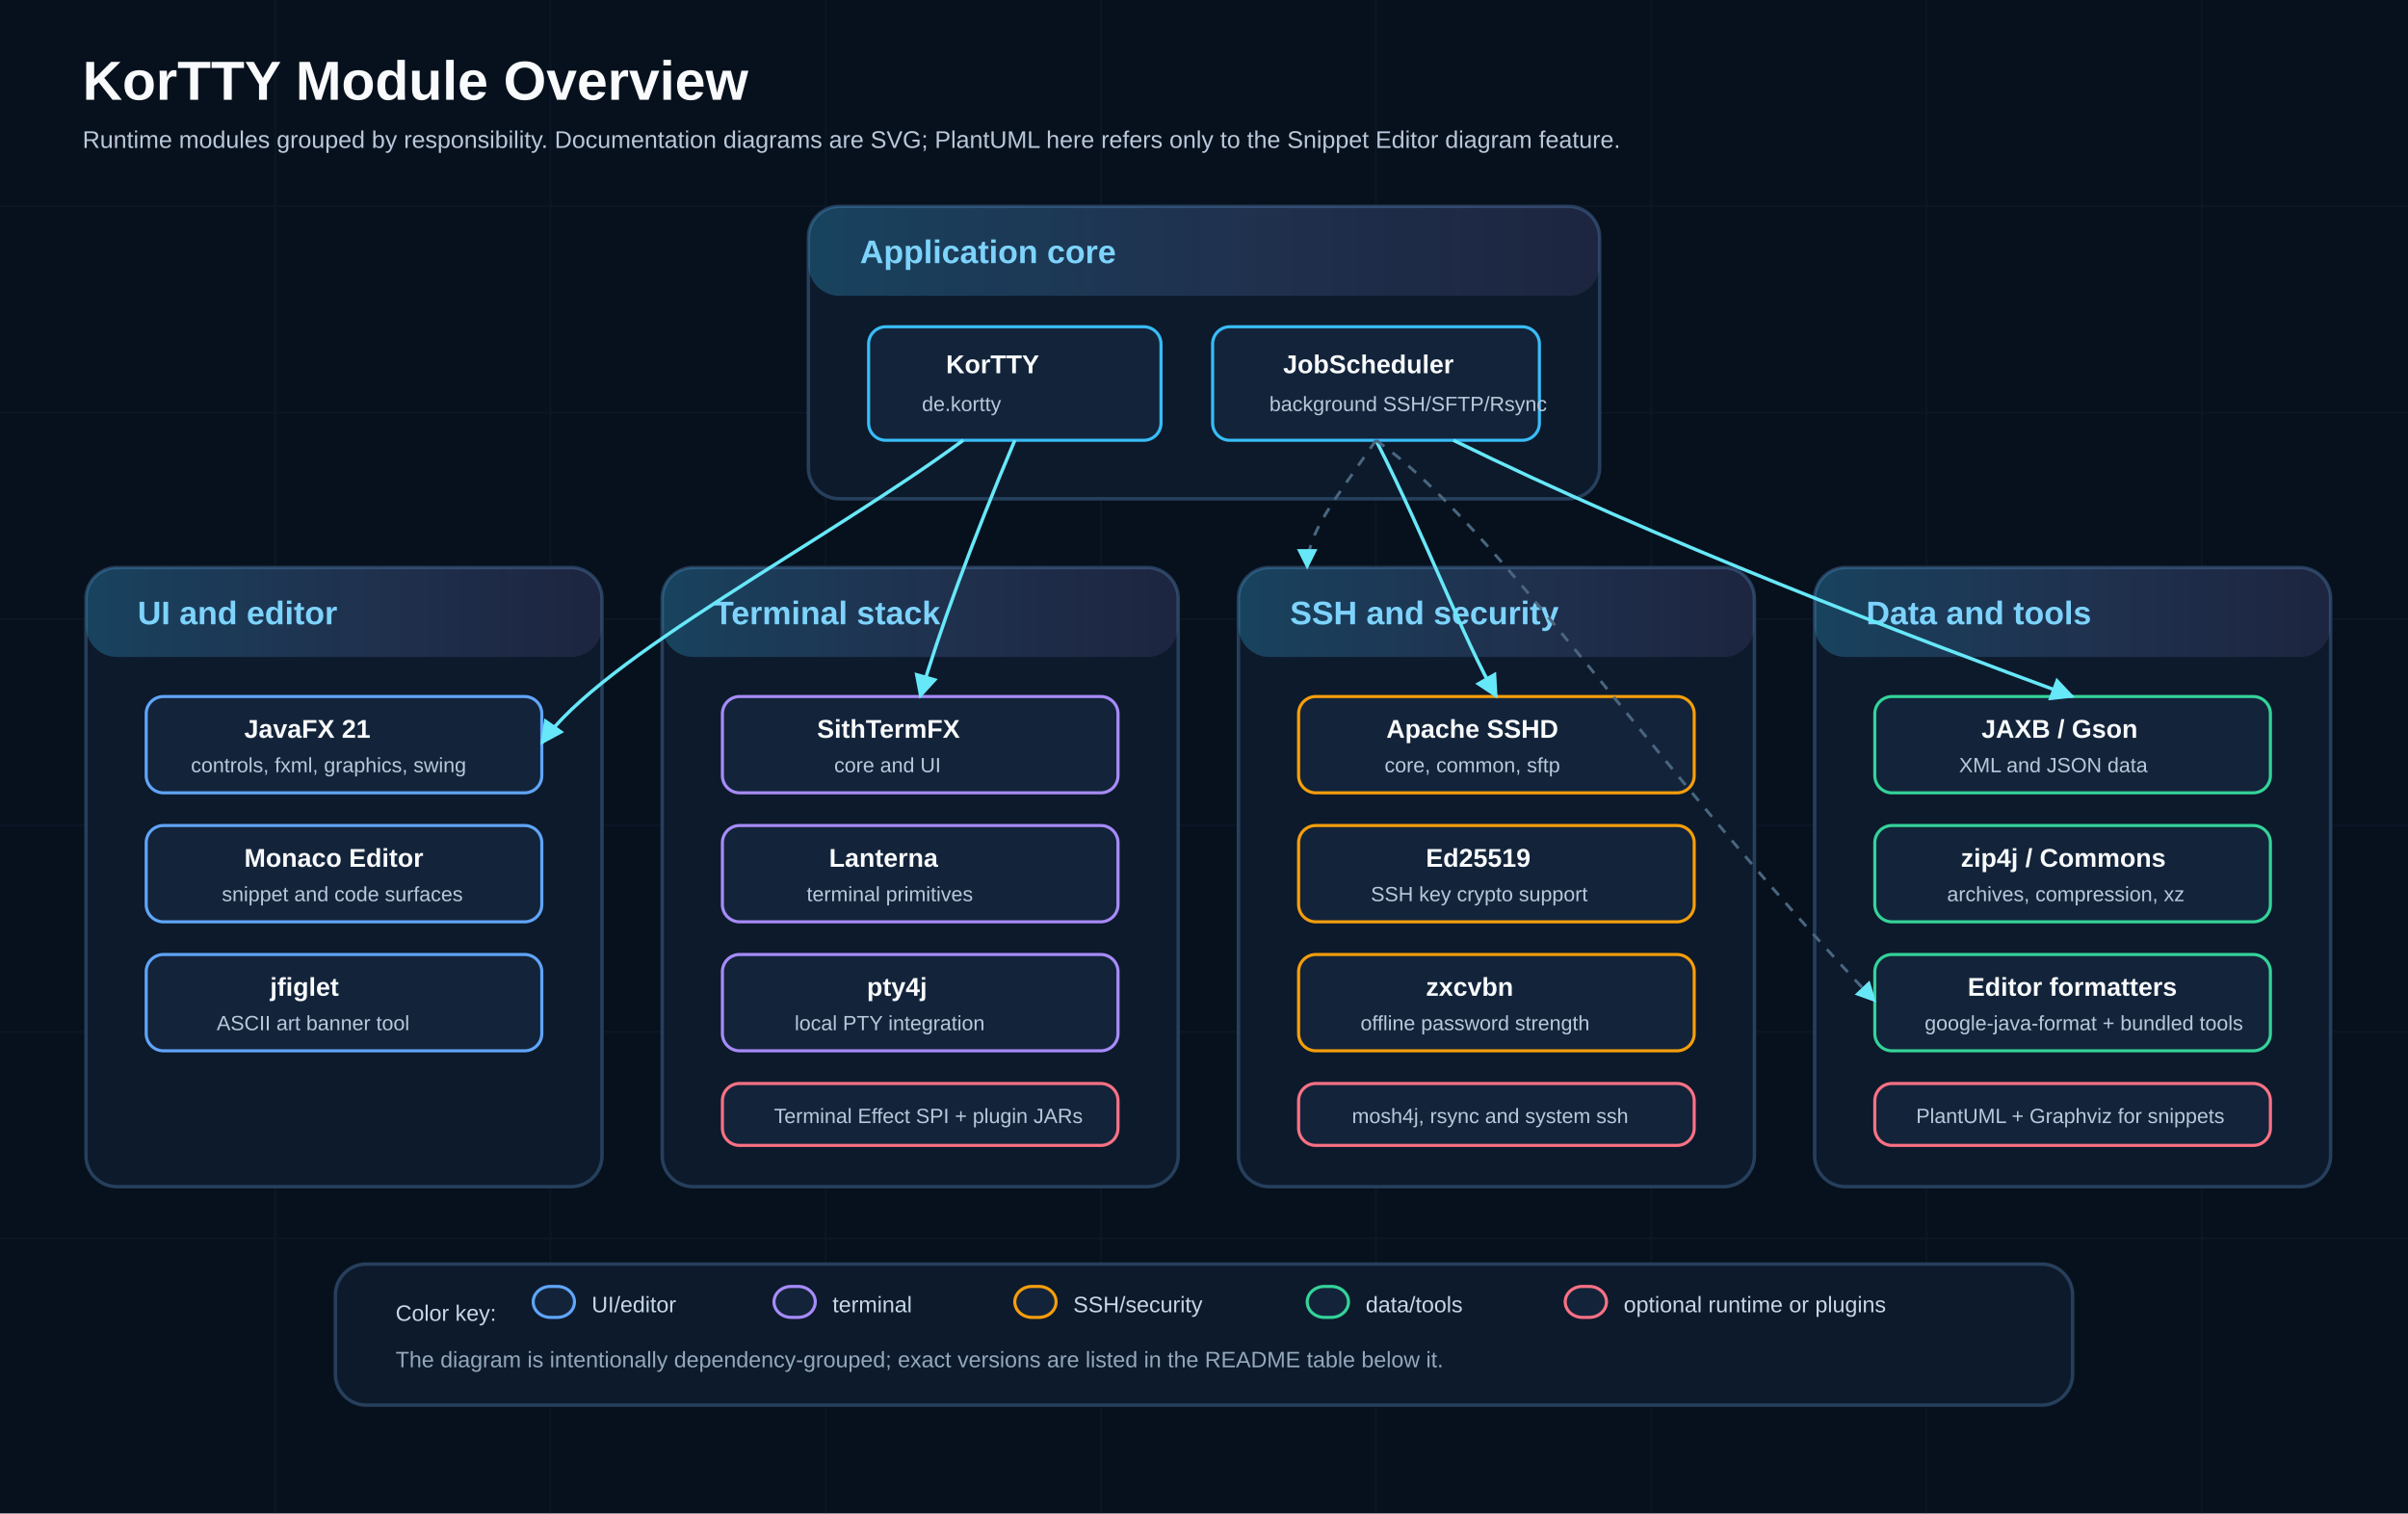
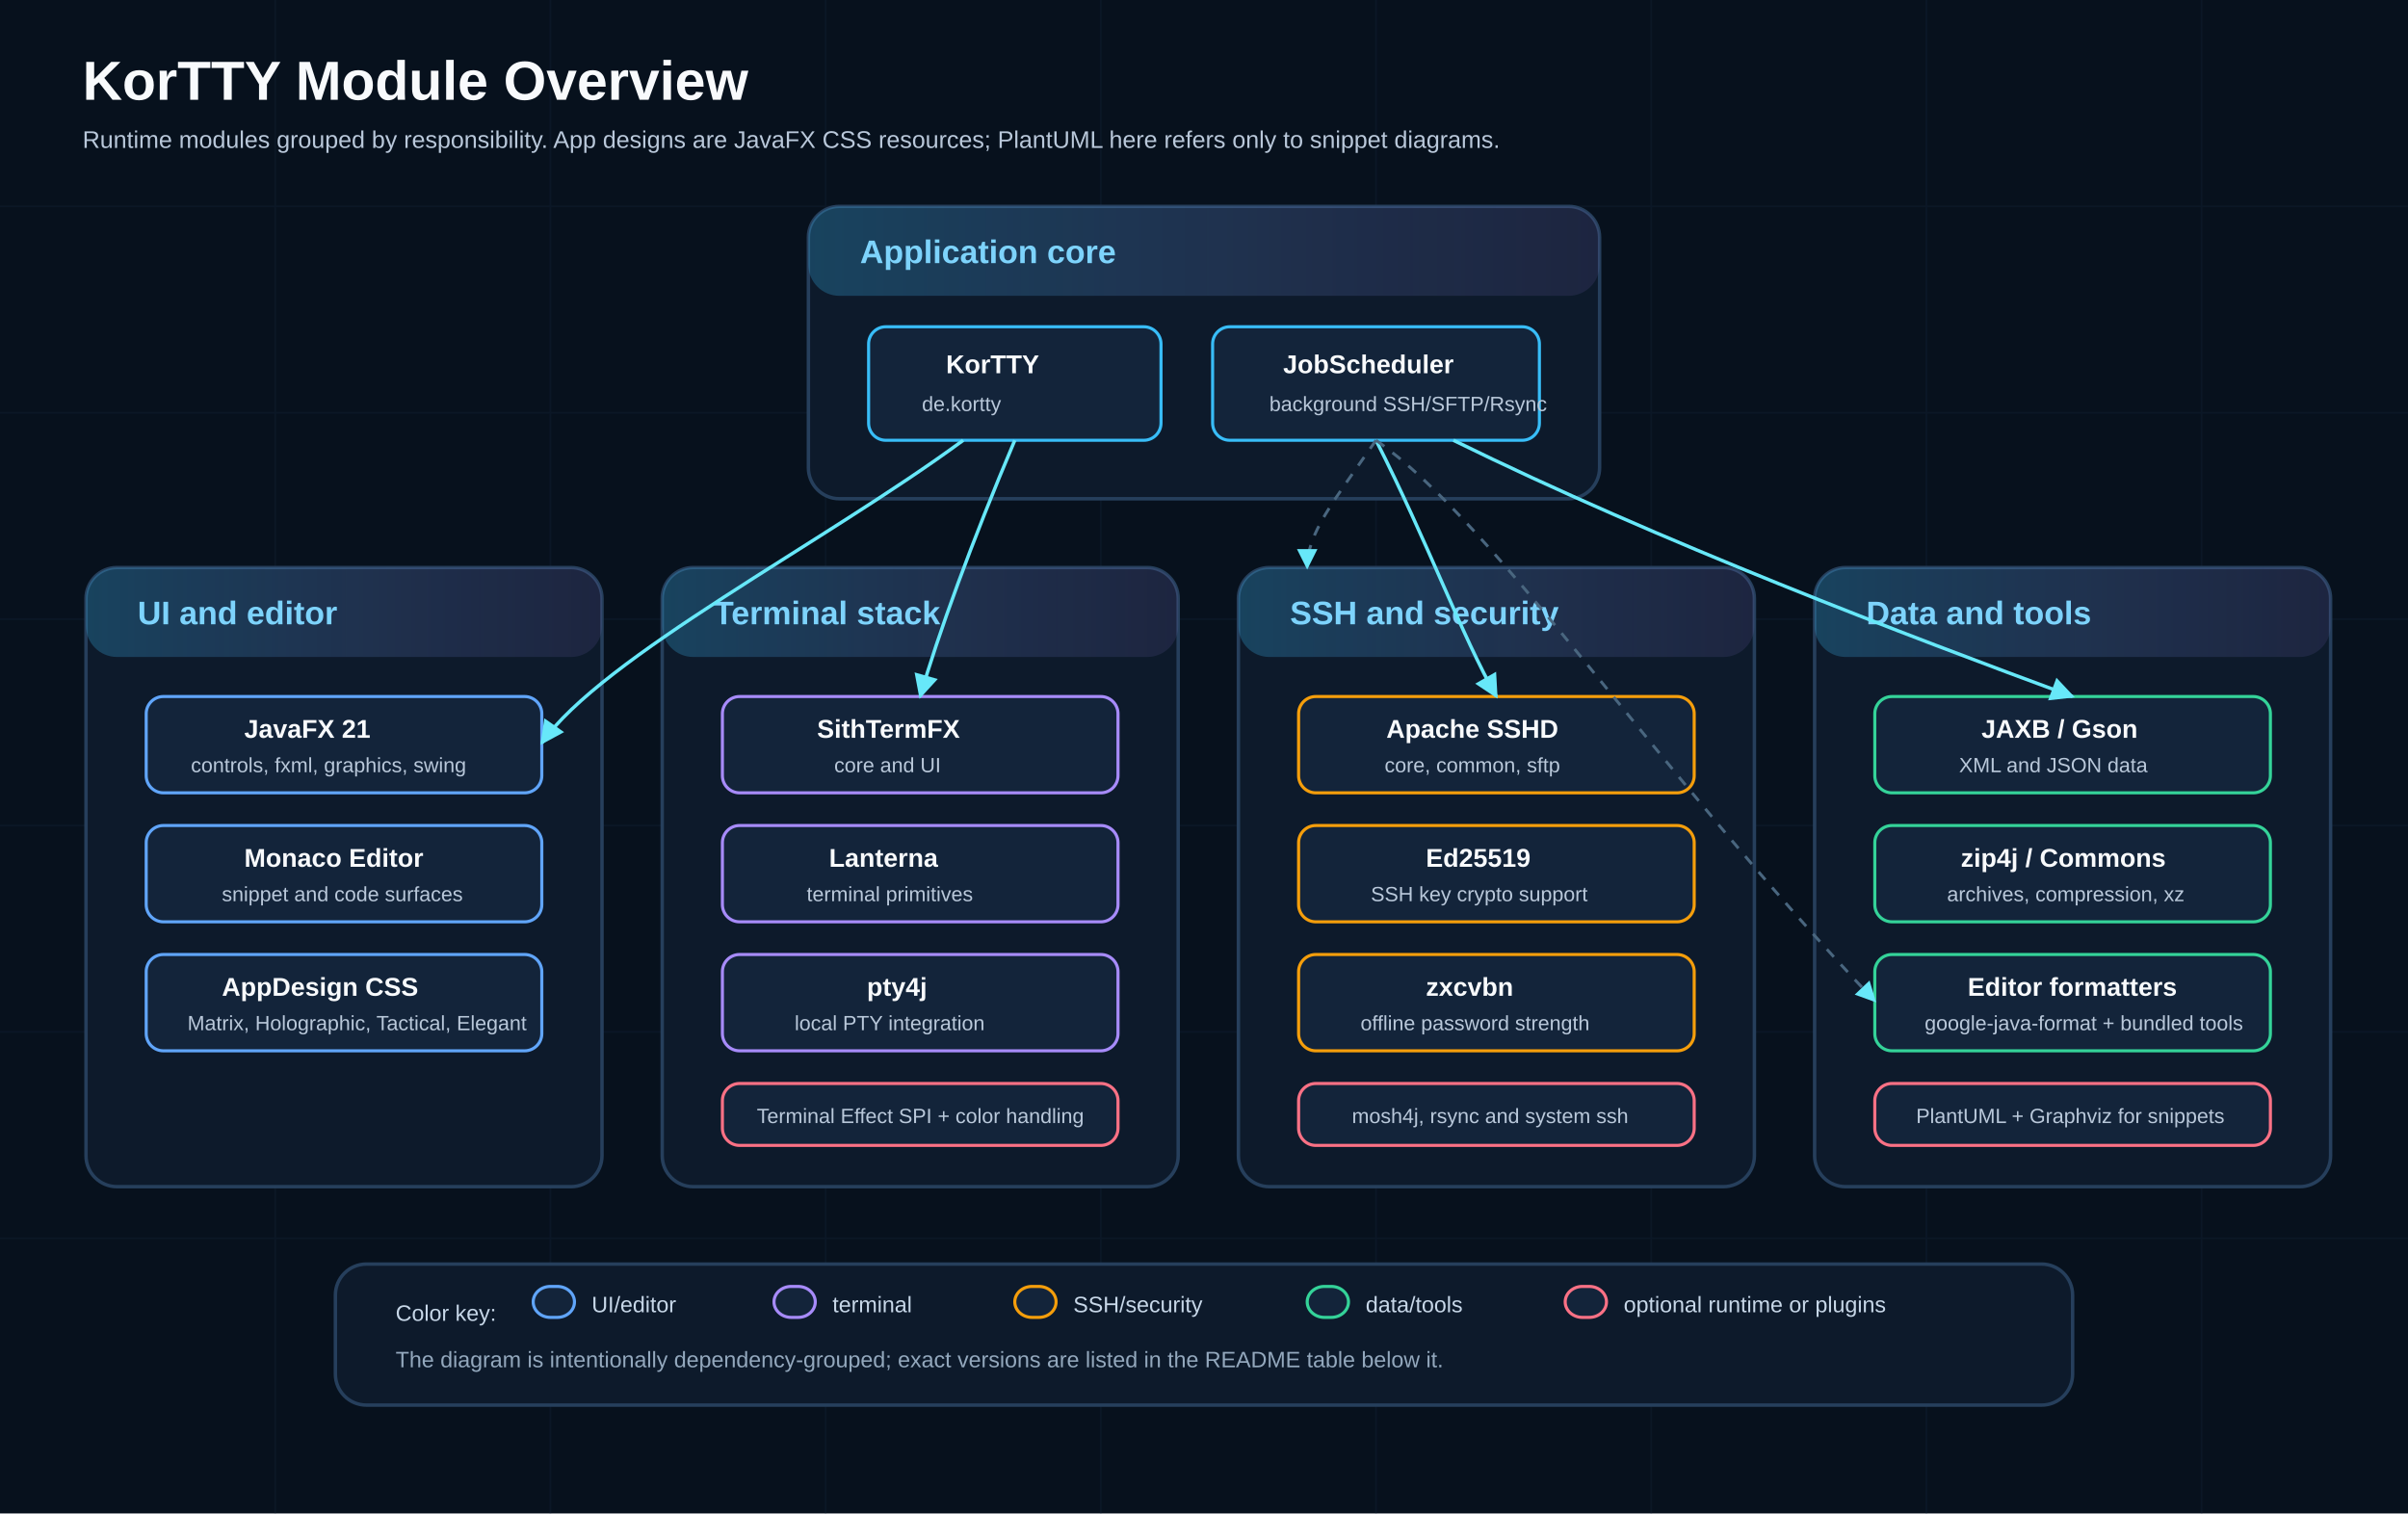
<svg xmlns="http://www.w3.org/2000/svg" viewBox="0 0 1400 880" role="img" aria-labelledby="title desc">
  <defs>
    <marker id="arrow" viewBox="0 0 10 10" refX="9" refY="5" markerWidth="7" markerHeight="7" orient="auto-start-reverse">
      <path d="M 0 0 L 10 5 L 0 10 z" fill="#67e8f9" />
    </marker>
    <linearGradient id="headerGlow" x1="0" y1="0" x2="1" y2="0">
      <stop offset="0" stop-color="#38bdf8" stop-opacity="0.25" />
      <stop offset="1" stop-color="#a78bfa" stop-opacity="0.1" />
    </linearGradient>
    <style>
      text{font-family:Arial,Helvetica,sans-serif;fill:#e6f3ff;font-size:16px}
      .bg{fill:#07111d}
      .grid{stroke:#13243a;stroke-width:1}
      .title{font-size:32px;font-weight:700;fill:#f8fafc}
      .subtitle{font-size:14px;fill:#b9c8da}
      .panel{fill:#0d1a2b;stroke:#263f5c;stroke-width:2;rx:18}
      .panelHeader{fill:url(#headerGlow);stroke:#263f5c;stroke-width:0;rx:18}
      .groupTitle{font-size:19px;font-weight:700;fill:#7dd3fc}
      .box{fill:#13243a;stroke:#64748b;stroke-width:1.8;rx:10}
      .core{stroke:#38bdf8}
      .ui{stroke:#60a5fa}
      .terminal{stroke:#a78bfa}
      .security{stroke:#f59e0b}
      .data{stroke:#34d399}
      .optional{stroke:#fb7185}
      .label{font-size:15px;font-weight:700;fill:#f8fafc}
      .detail{font-size:12px;fill:#b9c8da}
      .note{font-size:13px;fill:#93a8bd}
      .line{stroke:#67e8f9;stroke-width:2;fill:none;marker-end:url(#arrow)}
      .softLine{stroke:#49667f;stroke-width:1.7;fill:none;stroke-dasharray:6 6;marker-end:url(#arrow)}
      .legend{font-size:13px;fill:#c7d7e8}
    </style>
  </defs>
  <rect class="bg" width="1400" height="880" />
  <path class="grid" d="M 0 120 H 1400 M 0 240 H 1400 M 0 360 H 1400 M 0 480 H 1400 M 0 600 H 1400 M 0 720 H 1400 M 160 0 V 880 M 320 0 V 880 M 480 0 V 880 M 640 0 V 880 M 800 0 V 880 M 960 0 V 880 M 1120 0 V 880 M 1280 0 V 880" opacity="0.32" />
  <text class="title" x="48" y="58">KorTTY Module Overview</text>
-   <text class="subtitle" x="48" y="86">Runtime modules grouped by responsibility. Documentation diagrams are SVG; PlantUML here refers only to the Snippet Editor diagram feature.</text>
+   <text class="subtitle" x="48" y="86">Runtime modules grouped by responsibility. App designs are JavaFX CSS resources; PlantUML here refers only to snippet diagrams.</text>
  <rect class="panel" x="470" y="120" width="460" height="170" />
  <rect class="panelHeader" x="470" y="120" width="460" height="52" />
  <text class="groupTitle" x="500" y="153">Application core</text>
  <rect class="box core" x="505" y="190" width="170" height="66" />
  <text class="label" x="550" y="217">KorTTY</text>
  <text class="detail" x="536" y="239">de.kortty</text>
  <rect class="box core" x="705" y="190" width="190" height="66" />
  <text class="label" x="746" y="217">JobScheduler</text>
  <text class="detail" x="738" y="239">background SSH/SFTP/Rsync</text>
  <rect class="panel" x="50" y="330" width="300" height="360" />
  <rect class="panelHeader" x="50" y="330" width="300" height="52" />
  <text class="groupTitle" x="80" y="363">UI and editor</text>
  <rect class="box ui" x="85" y="405" width="230" height="56" />
  <text class="label" x="142" y="429">JavaFX 21</text>
  <text class="detail" x="111" y="449">controls, fxml, graphics, swing</text>
  <rect class="box ui" x="85" y="480" width="230" height="56" />
  <text class="label" x="142" y="504">Monaco Editor</text>
  <text class="detail" x="129" y="524">snippet and code surfaces</text>
  <rect class="box ui" x="85" y="555" width="230" height="56" />
-   <text class="label" x="157" y="579">jfiglet</text>
-   <text class="detail" x="126" y="599">ASCII art banner tool</text>
+   <text class="label" x="129" y="579">AppDesign CSS</text>
+   <text class="detail" x="109" y="599">Matrix, Holographic, Tactical, Elegant</text>
  <rect class="panel" x="385" y="330" width="300" height="360" />
  <rect class="panelHeader" x="385" y="330" width="300" height="52" />
  <text class="groupTitle" x="415" y="363">Terminal stack</text>
  <rect class="box terminal" x="420" y="405" width="230" height="56" />
  <text class="label" x="475" y="429">SithTermFX</text>
  <text class="detail" x="485" y="449">core and UI</text>
  <rect class="box terminal" x="420" y="480" width="230" height="56" />
  <text class="label" x="482" y="504">Lanterna</text>
  <text class="detail" x="469" y="524">terminal primitives</text>
  <rect class="box terminal" x="420" y="555" width="230" height="56" />
  <text class="label" x="504" y="579">pty4j</text>
  <text class="detail" x="462" y="599">local PTY integration</text>
  <rect class="box optional" x="420" y="630" width="230" height="36" />
-   <text class="detail" x="450" y="653">Terminal Effect SPI + plugin JARs</text>
+   <text class="detail" x="440" y="653">Terminal Effect SPI + color handling</text>
  <rect class="panel" x="720" y="330" width="300" height="360" />
  <rect class="panelHeader" x="720" y="330" width="300" height="52" />
  <text class="groupTitle" x="750" y="363">SSH and security</text>
  <rect class="box security" x="755" y="405" width="230" height="56" />
  <text class="label" x="806" y="429">Apache SSHD</text>
  <text class="detail" x="805" y="449">core, common, sftp</text>
  <rect class="box security" x="755" y="480" width="230" height="56" />
  <text class="label" x="829" y="504">Ed25519</text>
  <text class="detail" x="797" y="524">SSH key crypto support</text>
  <rect class="box security" x="755" y="555" width="230" height="56" />
  <text class="label" x="829" y="579">zxcvbn</text>
  <text class="detail" x="791" y="599">offline password strength</text>
  <rect class="box optional" x="755" y="630" width="230" height="36" />
  <text class="detail" x="786" y="653">mosh4j, rsync and system ssh</text>
  <rect class="panel" x="1055" y="330" width="300" height="360" />
  <rect class="panelHeader" x="1055" y="330" width="300" height="52" />
  <text class="groupTitle" x="1085" y="363">Data and tools</text>
  <rect class="box data" x="1090" y="405" width="230" height="56" />
  <text class="label" x="1152" y="429">JAXB / Gson</text>
  <text class="detail" x="1139" y="449">XML and JSON data</text>
  <rect class="box data" x="1090" y="480" width="230" height="56" />
  <text class="label" x="1140" y="504">zip4j / Commons</text>
  <text class="detail" x="1132" y="524">archives, compression, xz</text>
  <rect class="box data" x="1090" y="555" width="230" height="56" />
  <text class="label" x="1144" y="579">Editor formatters</text>
  <text class="detail" x="1119" y="599">google-java-format + bundled tools</text>
  <rect class="box optional" x="1090" y="630" width="230" height="36" />
  <text class="detail" x="1114" y="653">PlantUML + Graphviz for snippets</text>
  <path class="line" d="M 560 256 C 480 315 350 382 315 432" />
  <path class="line" d="M 590 256 C 565 315 545 370 535 405" />
  <path class="line" d="M 800 256 C 830 315 850 370 870 405" />
  <path class="line" d="M 845 256 C 965 315 1110 370 1205 405" />
  <path class="softLine" d="M 800 256 C 775 292 760 310 760 330" />
  <path class="softLine" d="M 800 256 C 870 305 960 445 1090 582" />
  <rect class="panel" x="195" y="735" width="1010" height="82" />
  <text class="legend" x="230" y="768">Color key:</text>
  <rect class="box ui" x="310" y="748" width="24" height="18" />
  <text class="legend" x="344" y="763">UI/editor</text>
  <rect class="box terminal" x="450" y="748" width="24" height="18" />
  <text class="legend" x="484" y="763">terminal</text>
  <rect class="box security" x="590" y="748" width="24" height="18" />
  <text class="legend" x="624" y="763">SSH/security</text>
  <rect class="box data" x="760" y="748" width="24" height="18" />
  <text class="legend" x="794" y="763">data/tools</text>
  <rect class="box optional" x="910" y="748" width="24" height="18" />
  <text class="legend" x="944" y="763">optional runtime or plugins</text>
  <text class="note" x="230" y="795">The diagram is intentionally dependency-grouped; exact versions are listed in the README table below it.</text>
</svg>
